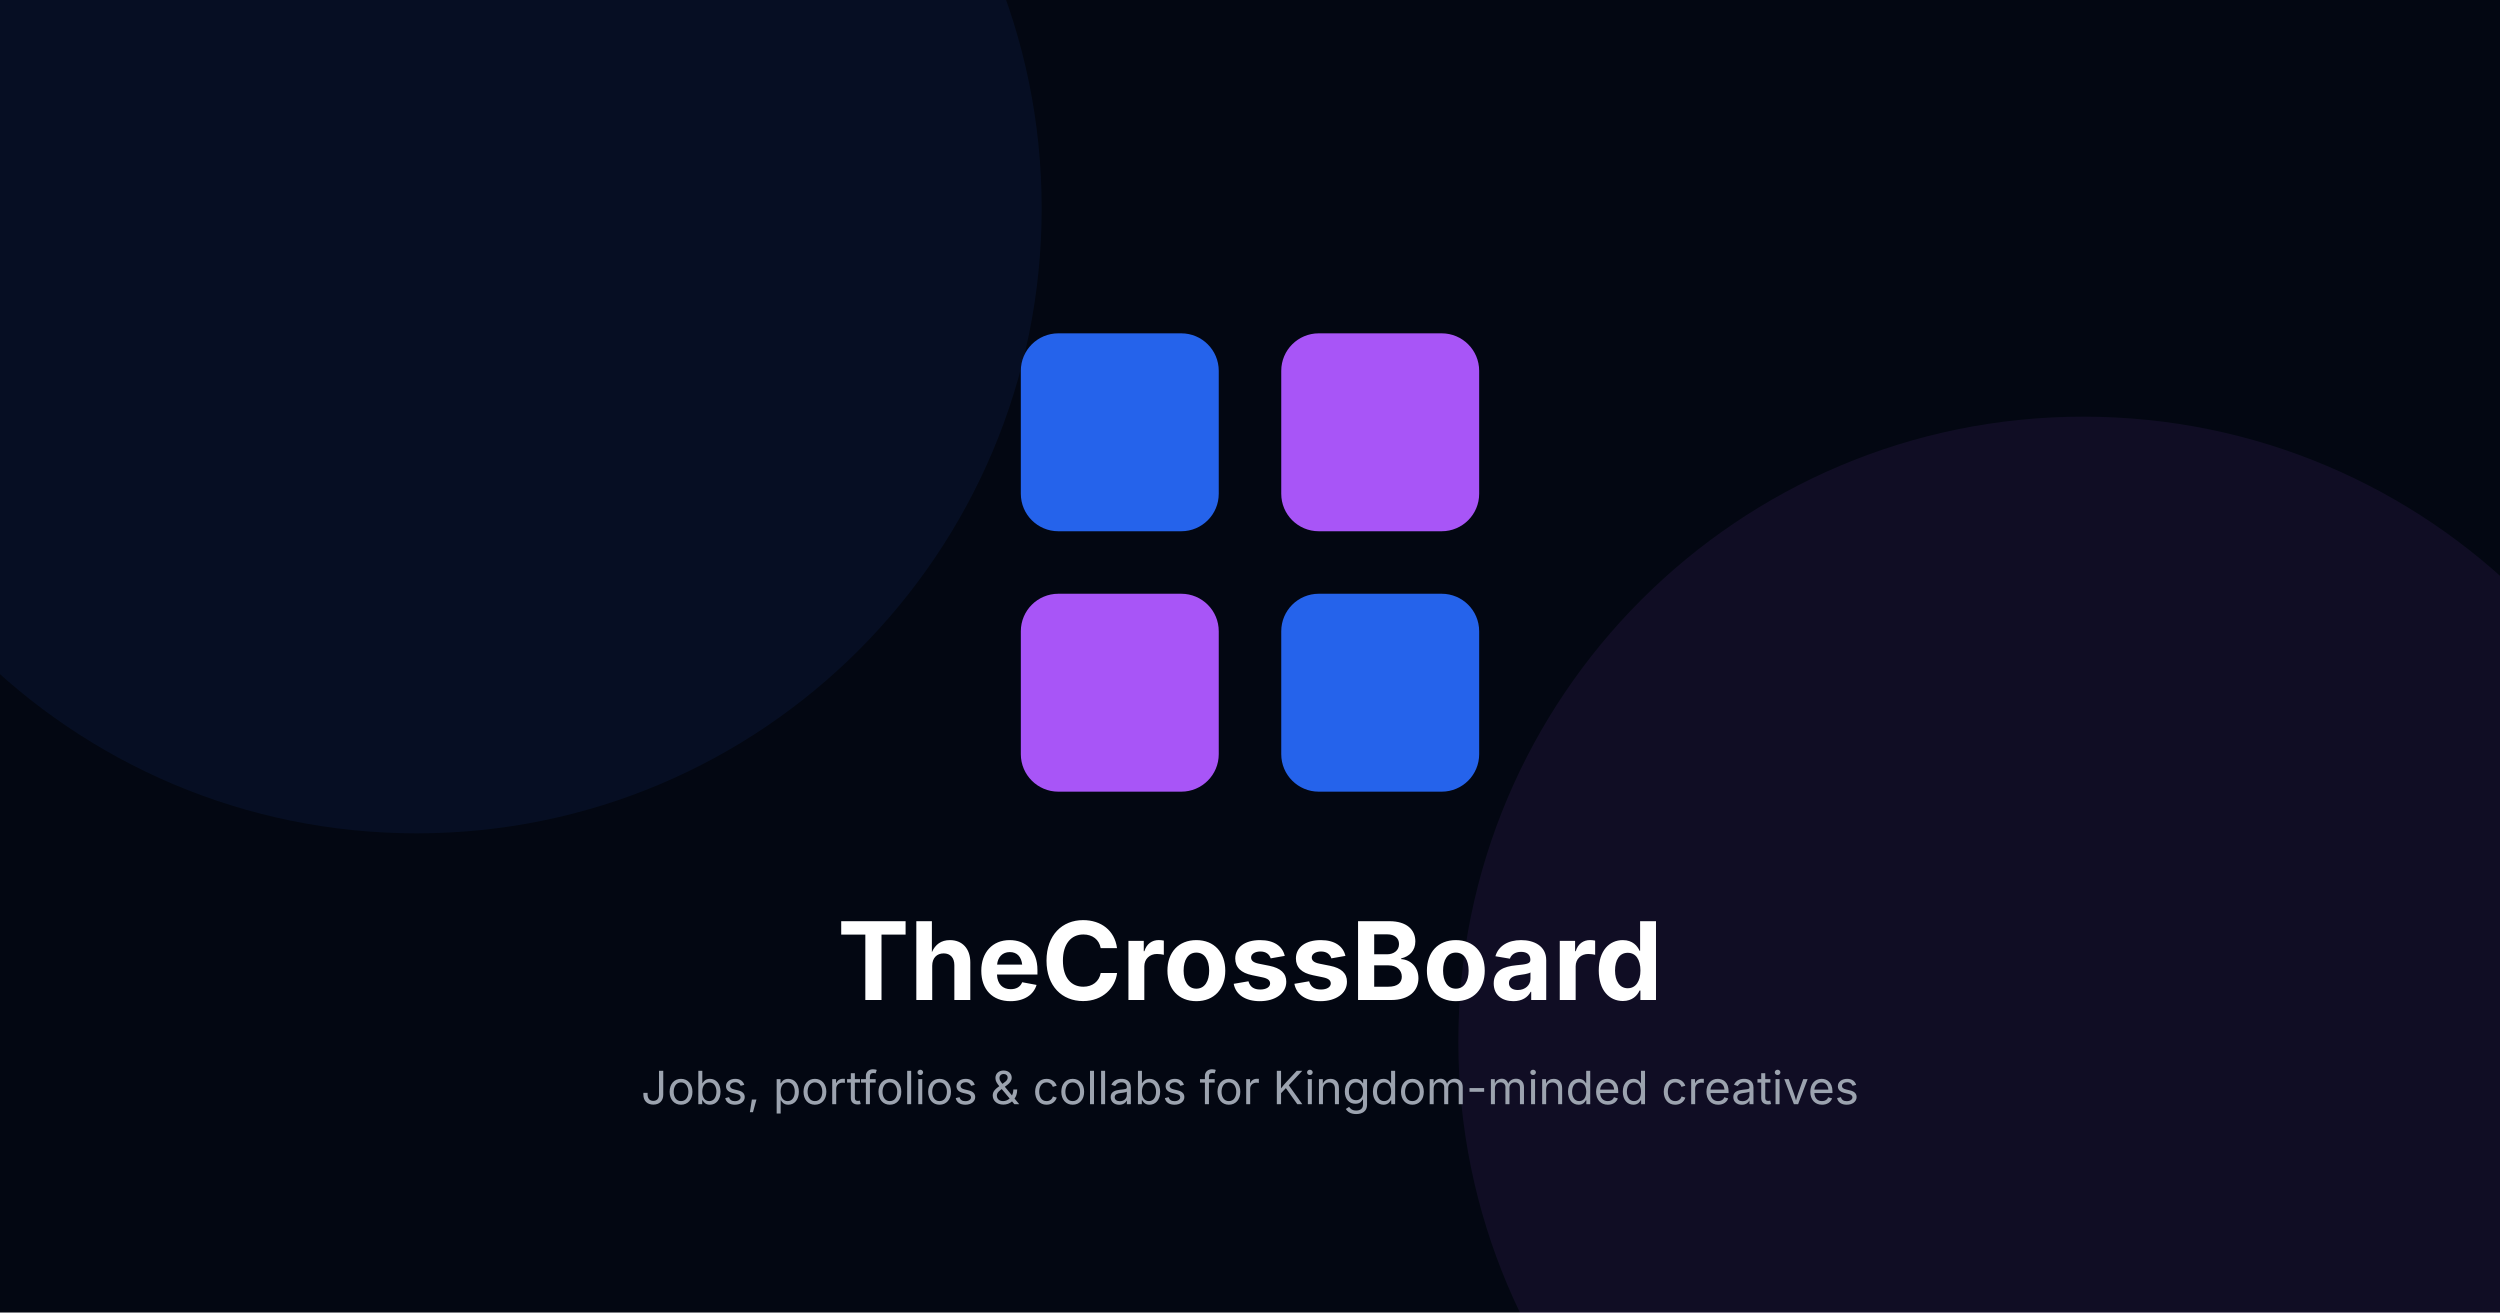
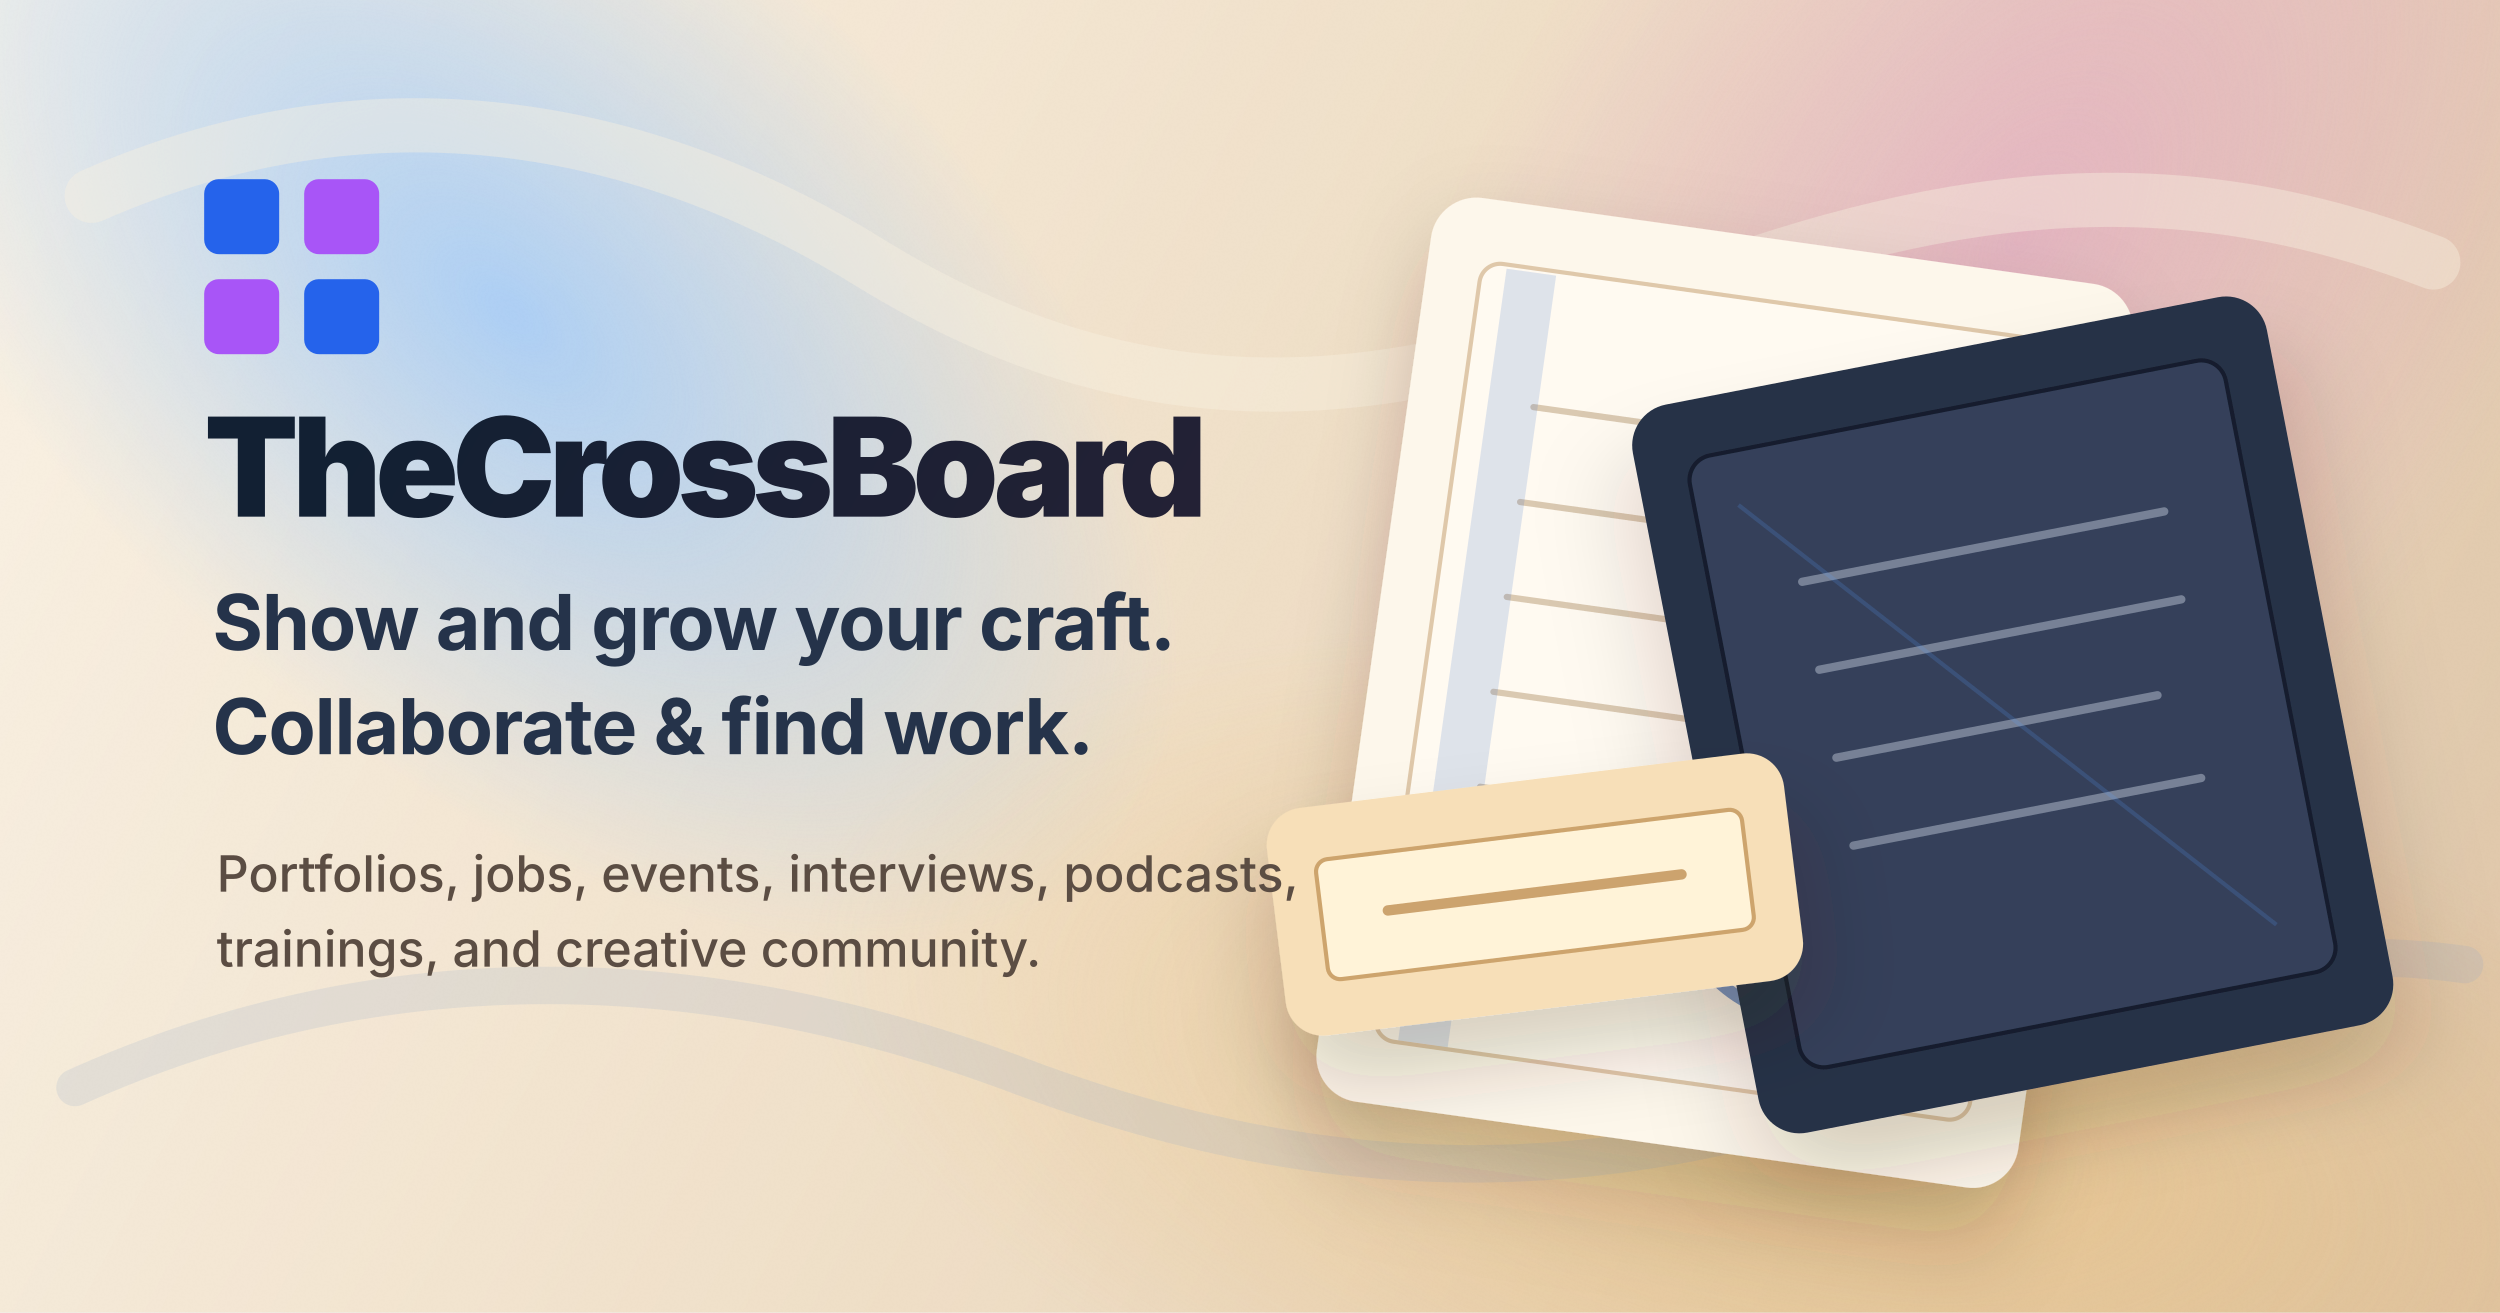
<svg xmlns="http://www.w3.org/2000/svg" width="1200" height="630" viewBox="0 0 1200 630" fill="none">
-   <rect width="1200" height="630" fill="#030712" />
-   <circle cx="200" cy="100" r="300" fill="#2563eb" opacity="0.08" />
-   <circle cx="1000" cy="500" r="300" fill="#a855f7" opacity="0.08" />
-   <g transform="translate(490, 160)">
-     <rect x="0" y="0" width="95" height="95" rx="18" fill="#2563eb" />
-     <rect x="125" y="0" width="95" height="95" rx="18" fill="#a855f7" />
-     <rect x="0" y="125" width="95" height="95" rx="18" fill="#a855f7" />
-     <rect x="125" y="125" width="95" height="95" rx="18" fill="#2563eb" />
+   <defs>
+     <linearGradient id="paper" x1="0" y1="0" x2="1200" y2="630" gradientUnits="userSpaceOnUse">
+       <stop stop-color="#f8efe0" />
+       <stop offset="0.48" stop-color="#ecd8bb" />
+       <stop offset="1" stop-color="#d7b894" />
+     </linearGradient>
+     <linearGradient id="ink" x1="100" y1="70" x2="1000" y2="580" gradientUnits="userSpaceOnUse">
+       <stop stop-color="#122033" />
+       <stop offset="1" stop-color="#422238" />
+     </linearGradient>
+     <radialGradient id="blueWash" cx="0" cy="0" r="1" gradientUnits="userSpaceOnUse" gradientTransform="translate(245 150) rotate(42) scale(390 210)">
+       <stop stop-color="#79b8ff" stop-opacity="0.72" />
+       <stop offset="1" stop-color="#79b8ff" stop-opacity="0" />
+     </radialGradient>
+     <radialGradient id="roseWash" cx="0" cy="0" r="1" gradientUnits="userSpaceOnUse" gradientTransform="translate(970 115) rotate(126) scale(430 250)">
+       <stop stop-color="#d988b7" stop-opacity="0.58" />
+       <stop offset="1" stop-color="#d988b7" stop-opacity="0" />
+     </radialGradient>
+     <radialGradient id="amberWash" cx="0" cy="0" r="1" gradientUnits="userSpaceOnUse" gradientTransform="translate(875 540) rotate(12) scale(500 220)">
+       <stop stop-color="#e4a843" stop-opacity="0.48" />
+       <stop offset="1" stop-color="#e4a843" stop-opacity="0" />
+     </radialGradient>
+     <filter id="softShadow" x="-20%" y="-20%" width="140%" height="150%" color-interpolation-filters="sRGB">
+       <feDropShadow dx="0" dy="24" stdDeviation="22" flood-color="#3b281d" flood-opacity="0.2" />
+     </filter>
+     <filter id="paperTexture" x="0" y="0" width="100%" height="100%">
+       <feTurbulence type="fractalNoise" baseFrequency="0.9" numOctaves="3" seed="9" result="noise" />
+       <feColorMatrix in="noise" type="saturate" values="0" />
+       <feComponentTransfer>
+         <feFuncA type="table" tableValues="0 0.08" />
+       </feComponentTransfer>
+       <feBlend in2="SourceGraphic" mode="multiply" />
+     </filter>
+   </defs>
+   <rect width="1200" height="630" fill="url(#paper)" />
+   <rect width="1200" height="630" fill="url(#blueWash)" />
+   <rect width="1200" height="630" fill="url(#roseWash)" />
+   <rect width="1200" height="630" fill="url(#amberWash)" />
+   <rect width="1200" height="630" fill="#ffffff" opacity="0.18" filter="url(#paperTexture)" />
+   <path d="M44 94C187 31 318 64 419 127C535 198 647 201 781 149C916 96 1031 73 1168 126" stroke="#f8f0df" stroke-width="26" stroke-linecap="round" opacity="0.42" />
+   <path d="M36 522C187 454 343 461 491 517C662 581 807 568 964 500C1044 465 1111 453 1183 463" stroke="#8fa9c7" stroke-width="18" stroke-linecap="round" opacity="0.18" />
+   <g transform="translate(690 92) rotate(8)" filter="url(#softShadow)">
+     <rect x="0" y="0" width="340" height="438" rx="22" fill="#fdf7eb" />
+     <rect x="26" y="30" width="288" height="377" rx="10" fill="#fffaf1" stroke="#dfc8aa" stroke-width="2" />
+     <path d="M60 96H279M60 142H279M60 188H279M60 234H279M60 280H245" stroke="#ccb698" stroke-width="3" stroke-linecap="round" opacity="0.72" />
+     <path d="M76 350C110 317 148 322 178 350C204 374 239 376 271 342" stroke="#537bbd" stroke-width="6" stroke-linecap="round" opacity="0.76" />
+     <rect x="38" y="32" width="24" height="374" fill="#2e65c7" opacity="0.16" />
  </g>
-   <text x="600" y="480" text-anchor="middle" font-family="system-ui, -apple-system, 'Segoe UI', sans-serif" font-size="52" font-weight="700" fill="white">TheCrossBoard</text>
-   <text x="600" y="530" text-anchor="middle" font-family="system-ui, -apple-system, 'Segoe UI', sans-serif" font-size="22" fill="#9ca3af">Jobs, portfolios &amp; collabs for Kingdom-minded creatives</text>
+   <g transform="translate(780 198) rotate(-11)" filter="url(#softShadow)">
+     <rect x="0" y="0" width="310" height="356" rx="20" fill="#283246" />
+     <rect x="24" y="28" width="262" height="299" rx="12" fill="#34405a" stroke="#151d2d" stroke-width="2" />
+     <path d="M68 96H245M68 139H245M68 182H225M68 225H238" stroke="#edf4ff" stroke-width="4" stroke-linecap="round" opacity="0.36" />
+     <path d="M45 54L260 301" stroke="#5aa0ff" stroke-width="2" opacity="0.18" />
+   </g>
+   <g transform="translate(606 390) rotate(-7)" filter="url(#softShadow)">
+     <rect width="250" height="110" rx="18" fill="#f7dfb8" />
+     <rect x="22" y="26" width="206" height="58" rx="6" fill="#fff3d8" stroke="#cda46d" stroke-width="2" />
+     <path d="M54 54H196" stroke="#b88345" stroke-width="5" stroke-linecap="round" opacity="0.72" />
+   </g>
+   <g transform="translate(98 86)">
+     <g transform="translate(0 0)">
+       <rect x="0" y="0" width="36" height="36" rx="7" fill="#2563eb" />
+       <rect x="48" y="0" width="36" height="36" rx="7" fill="#a855f7" />
+       <rect x="0" y="48" width="36" height="36" rx="7" fill="#a855f7" />
+       <rect x="48" y="48" width="36" height="36" rx="7" fill="#2563eb" />
+     </g>
+     <text x="0" y="162" font-family="Inter, ui-sans-serif, system-ui, -apple-system, Segoe UI, sans-serif" font-size="66" font-weight="850" fill="url(#ink)" letter-spacing="-3">TheCrossBoard</text>
+     <text x="4" y="226" font-family="Inter, ui-sans-serif, system-ui, -apple-system, Segoe UI, sans-serif" font-size="37" font-weight="750" fill="#25334a" letter-spacing="-0.5">Show and grow your craft.</text>
+     <text x="4" y="276" font-family="Inter, ui-sans-serif, system-ui, -apple-system, Segoe UI, sans-serif" font-size="37" font-weight="750" fill="#25334a" letter-spacing="-0.5">Collaborate &amp; find work.</text>
+     <text x="6" y="342" font-family="Inter, ui-sans-serif, system-ui, -apple-system, Segoe UI, sans-serif" font-size="24" font-weight="550" fill="#5b4d43">Portfolios, jobs, events, interviews, podcasts,</text>
+     <text x="6" y="378" font-family="Inter, ui-sans-serif, system-ui, -apple-system, Segoe UI, sans-serif" font-size="24" font-weight="550" fill="#5b4d43">trainings, and creative community.</text>
+   </g>
</svg>
